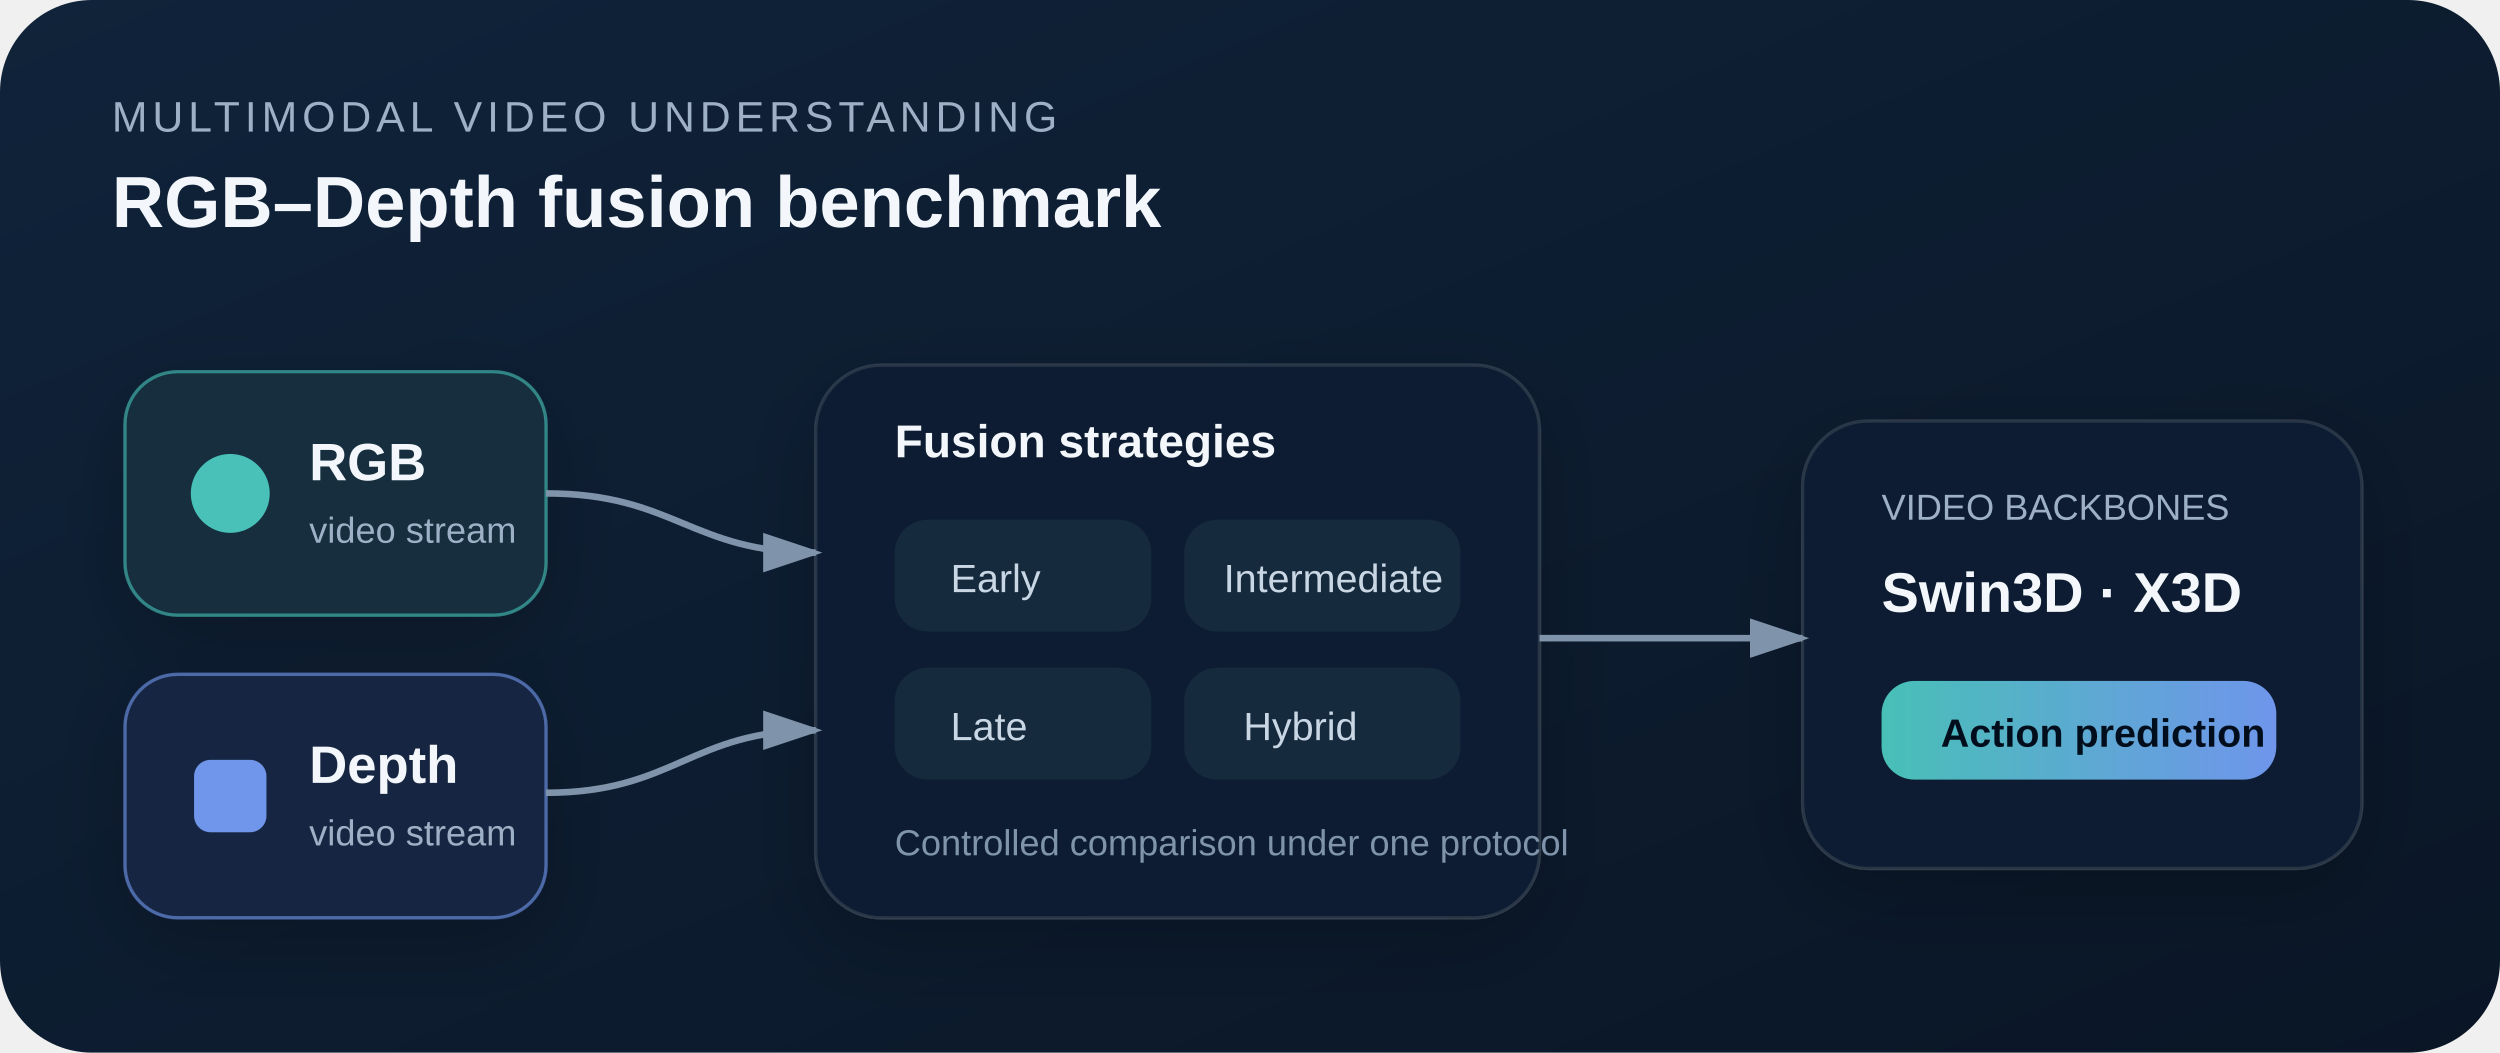
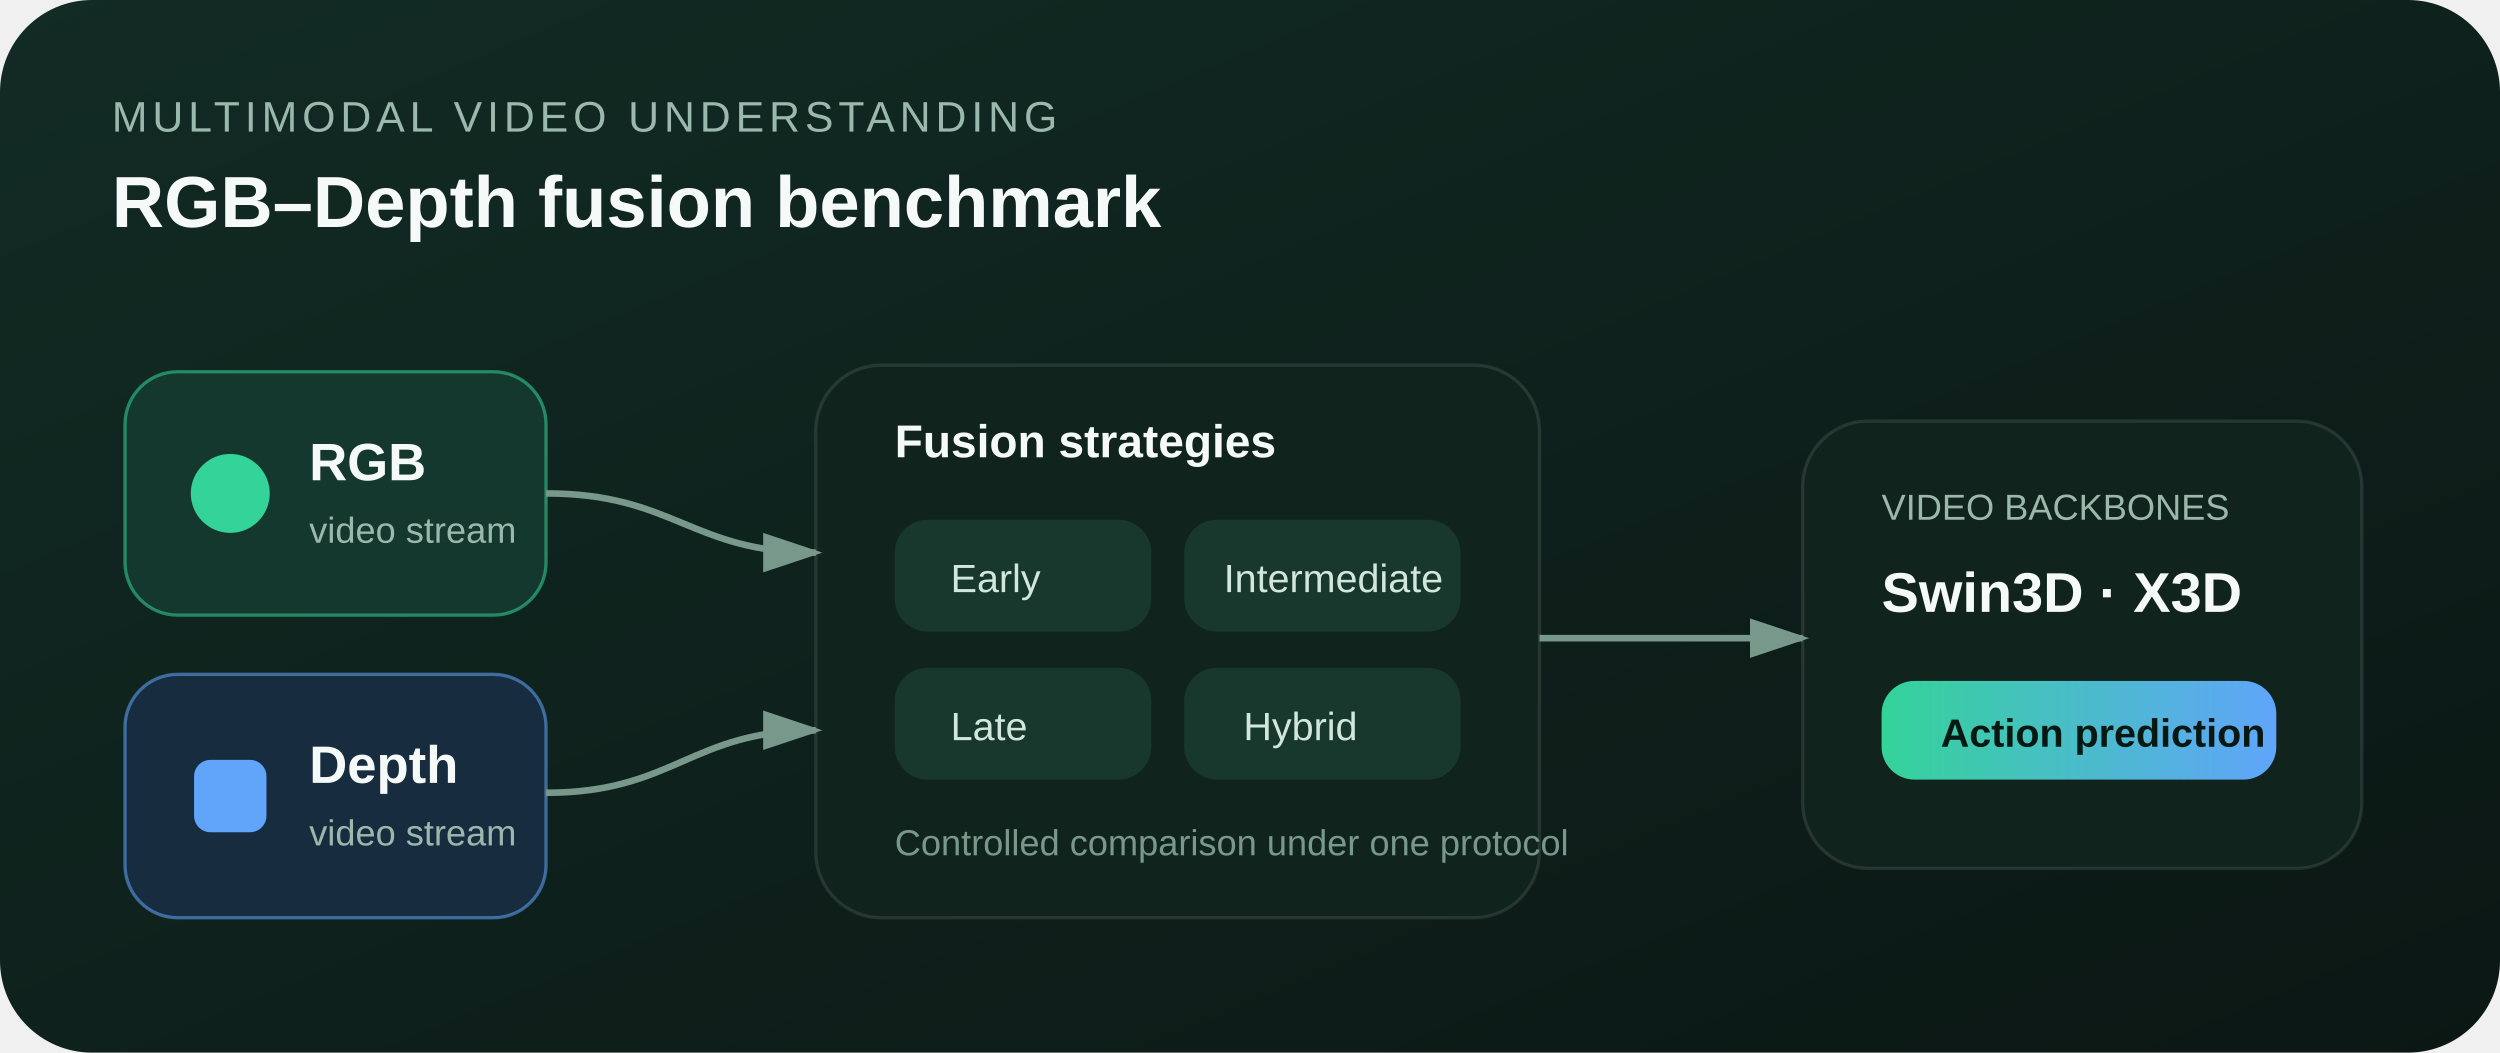
<svg xmlns="http://www.w3.org/2000/svg" viewBox="0 0 760 320" role="img" aria-labelledby="title desc">
  <defs>
    <linearGradient id="bg" x1="0" y1="0" x2="1" y2="1">
-       <stop offset="0" stop-color="#10233a" />
-       <stop offset="1" stop-color="#0a1626" />
+       <stop offset="0" stop-color="#122b24" />
+       <stop offset="1" stop-color="#0b1714" />
    </linearGradient>
    <linearGradient id="accent" x1="0" y1="0" x2="1" y2="0">
-       <stop offset="0" stop-color="#4fd1c5" />
-       <stop offset="1" stop-color="#7aa2ff" />
+       <stop offset="0" stop-color="#34d399" />
+       <stop offset="1" stop-color="#60a5fa" />
    </linearGradient>
-     <filter id="shadow" x="-20%" y="-20%" width="140%" height="140%">
-       <feDropShadow dx="0" dy="8" stdDeviation="12" flood-color="#000" flood-opacity=".22" />
-     </filter>
    <marker id="arrow" markerWidth="10" markerHeight="10" refX="8" refY="3" orient="auto" markerUnits="strokeWidth">
-       <path d="M0,0 L0,6 L9,3 z" fill="#7f94aa" />
+       <path d="M0,0 L0,6 L9,3 z" fill="#78988c" />
    </marker>
  </defs>
  <rect width="760" height="320" rx="28" fill="url(#bg)" />
  <g font-family="Arial, Helvetica, sans-serif">
-     <text x="34" y="40" fill="#9db0c6" font-size="13" letter-spacing="1.5">MULTIMODAL VIDEO UNDERSTANDING</text>
-     <text x="34" y="69" fill="#f3f7fb" font-size="22" font-weight="700">RGB–Depth fusion benchmark</text>
-     <g filter="url(#shadow)">
-       <rect x="38" y="113" width="128" height="74" rx="16" fill="#122d3c" stroke="#4fd1c5" stroke-opacity=".55" />
-       <circle cx="70" cy="150" r="12" fill="#4fd1c5" opacity=".9" />
-       <text x="94" y="146" fill="#f3f7fb" font-size="16" font-weight="700">RGB</text>
-       <text x="94" y="165" fill="#9db0c6" font-size="11">video stream</text>
-       <rect x="38" y="205" width="128" height="74" rx="16" fill="#192842" stroke="#7aa2ff" stroke-opacity=".55" />
-       <rect x="59" y="231" width="22" height="22" rx="5" fill="#7aa2ff" opacity=".9" />
-       <text x="94" y="238" fill="#f3f7fb" font-size="16" font-weight="700">Depth</text>
-       <text x="94" y="257" fill="#9db0c6" font-size="11">video stream</text>
-       <rect x="248" y="111" width="220" height="168" rx="20" fill="#0d1d30" stroke="#ffffff" stroke-opacity=".11" />
-       <text x="272" y="139" fill="#f3f7fb" font-size="14" font-weight="700">Fusion strategies</text>
-       <g font-size="12" fill="#c9d6e4">
-         <rect x="272" y="158" width="78" height="34" rx="10" fill="#14293c" />
-         <text x="289" y="180">Early</text>
-         <rect x="360" y="158" width="84" height="34" rx="10" fill="#14293c" />
-         <text x="372" y="180">Intermediate</text>
-         <rect x="272" y="203" width="78" height="34" rx="10" fill="#14293c" />
-         <text x="289" y="225">Late</text>
-         <rect x="360" y="203" width="84" height="34" rx="10" fill="#14293c" />
-         <text x="378" y="225">Hybrid</text>
-       </g>
-       <text x="272" y="260" fill="#7f94aa" font-size="11">Controlled comparison under one protocol</text>
-       <rect x="548" y="128" width="170" height="136" rx="20" fill="#0d1d30" stroke="#ffffff" stroke-opacity=".11" />
-       <text x="572" y="158" fill="#9db0c6" font-size="11">VIDEO BACKBONES</text>
-       <text x="572" y="186" fill="#f3f7fb" font-size="17" font-weight="700">Swin3D · X3D</text>
-       <rect x="572" y="207" width="120" height="30" rx="10" fill="url(#accent)" opacity=".9" />
-       <text x="590" y="227" fill="#06111c" font-size="12" font-weight="700">Action prediction</text>
+     <text x="34" y="40" fill="#9ab8ac" font-size="13" letter-spacing="1.5">MULTIMODAL VIDEO UNDERSTANDING</text>
+     <text x="34" y="69" fill="#f5faf8" font-size="22" font-weight="700">RGB–Depth fusion benchmark</text>
+     <rect x="38" y="113" width="128" height="74" rx="16" fill="#14382d" stroke="#34d399" stroke-opacity=".55" />
+     <circle cx="70" cy="150" r="12" fill="#34d399" />
+     <text x="94" y="146" fill="#f5faf8" font-size="16" font-weight="700">RGB</text>
+     <text x="94" y="165" fill="#9ab8ac" font-size="11">video stream</text>
+     <rect x="38" y="205" width="128" height="74" rx="16" fill="#172d3f" stroke="#60a5fa" stroke-opacity=".55" />
+     <rect x="59" y="231" width="22" height="22" rx="5" fill="#60a5fa" />
+     <text x="94" y="238" fill="#f5faf8" font-size="16" font-weight="700">Depth</text>
+     <text x="94" y="257" fill="#9ab8ac" font-size="11">video stream</text>
+     <rect x="248" y="111" width="220" height="168" rx="20" fill="#10231d" stroke="#ffffff" stroke-opacity=".10" />
+     <text x="272" y="139" fill="#f5faf8" font-size="14" font-weight="700">Fusion strategies</text>
+     <g font-size="12" fill="#d1e6dd">
+       <rect x="272" y="158" width="78" height="34" rx="10" fill="#18372d" />
+       <text x="289" y="180">Early</text>
+       <rect x="360" y="158" width="84" height="34" rx="10" fill="#18372d" />
+       <text x="372" y="180">Intermediate</text>
+       <rect x="272" y="203" width="78" height="34" rx="10" fill="#18372d" />
+       <text x="289" y="225">Late</text>
+       <rect x="360" y="203" width="84" height="34" rx="10" fill="#18372d" />
+       <text x="378" y="225">Hybrid</text>
    </g>
-     <path d="M166 150 C205 150 210 168 248 168" fill="none" stroke="#7f94aa" stroke-width="2" marker-end="url(#arrow)" />
-     <path d="M166 241 C205 241 210 222 248 222" fill="none" stroke="#7f94aa" stroke-width="2" marker-end="url(#arrow)" />
-     <path d="M468 194 C505 194 515 194 548 194" fill="none" stroke="#7f94aa" stroke-width="2" marker-end="url(#arrow)" />
+     <text x="272" y="260" fill="#78988c" font-size="11">Controlled comparison under one protocol</text>
+     <rect x="548" y="128" width="170" height="136" rx="20" fill="#10231d" stroke="#ffffff" stroke-opacity=".10" />
+     <text x="572" y="158" fill="#9ab8ac" font-size="11">VIDEO BACKBONES</text>
+     <text x="572" y="186" fill="#f5faf8" font-size="17" font-weight="700">Swin3D · X3D</text>
+     <rect x="572" y="207" width="120" height="30" rx="10" fill="url(#accent)" />
+     <text x="590" y="227" fill="#061811" font-size="12" font-weight="700">Action prediction</text>
+     <path d="M166 150 C205 150 210 168 248 168" fill="none" stroke="#78988c" stroke-width="2" marker-end="url(#arrow)" />
+     <path d="M166 241 C205 241 210 222 248 222" fill="none" stroke="#78988c" stroke-width="2" marker-end="url(#arrow)" />
+     <path d="M468 194 C505 194 515 194 548 194" fill="none" stroke="#78988c" stroke-width="2" marker-end="url(#arrow)" />
  </g>
</svg>
